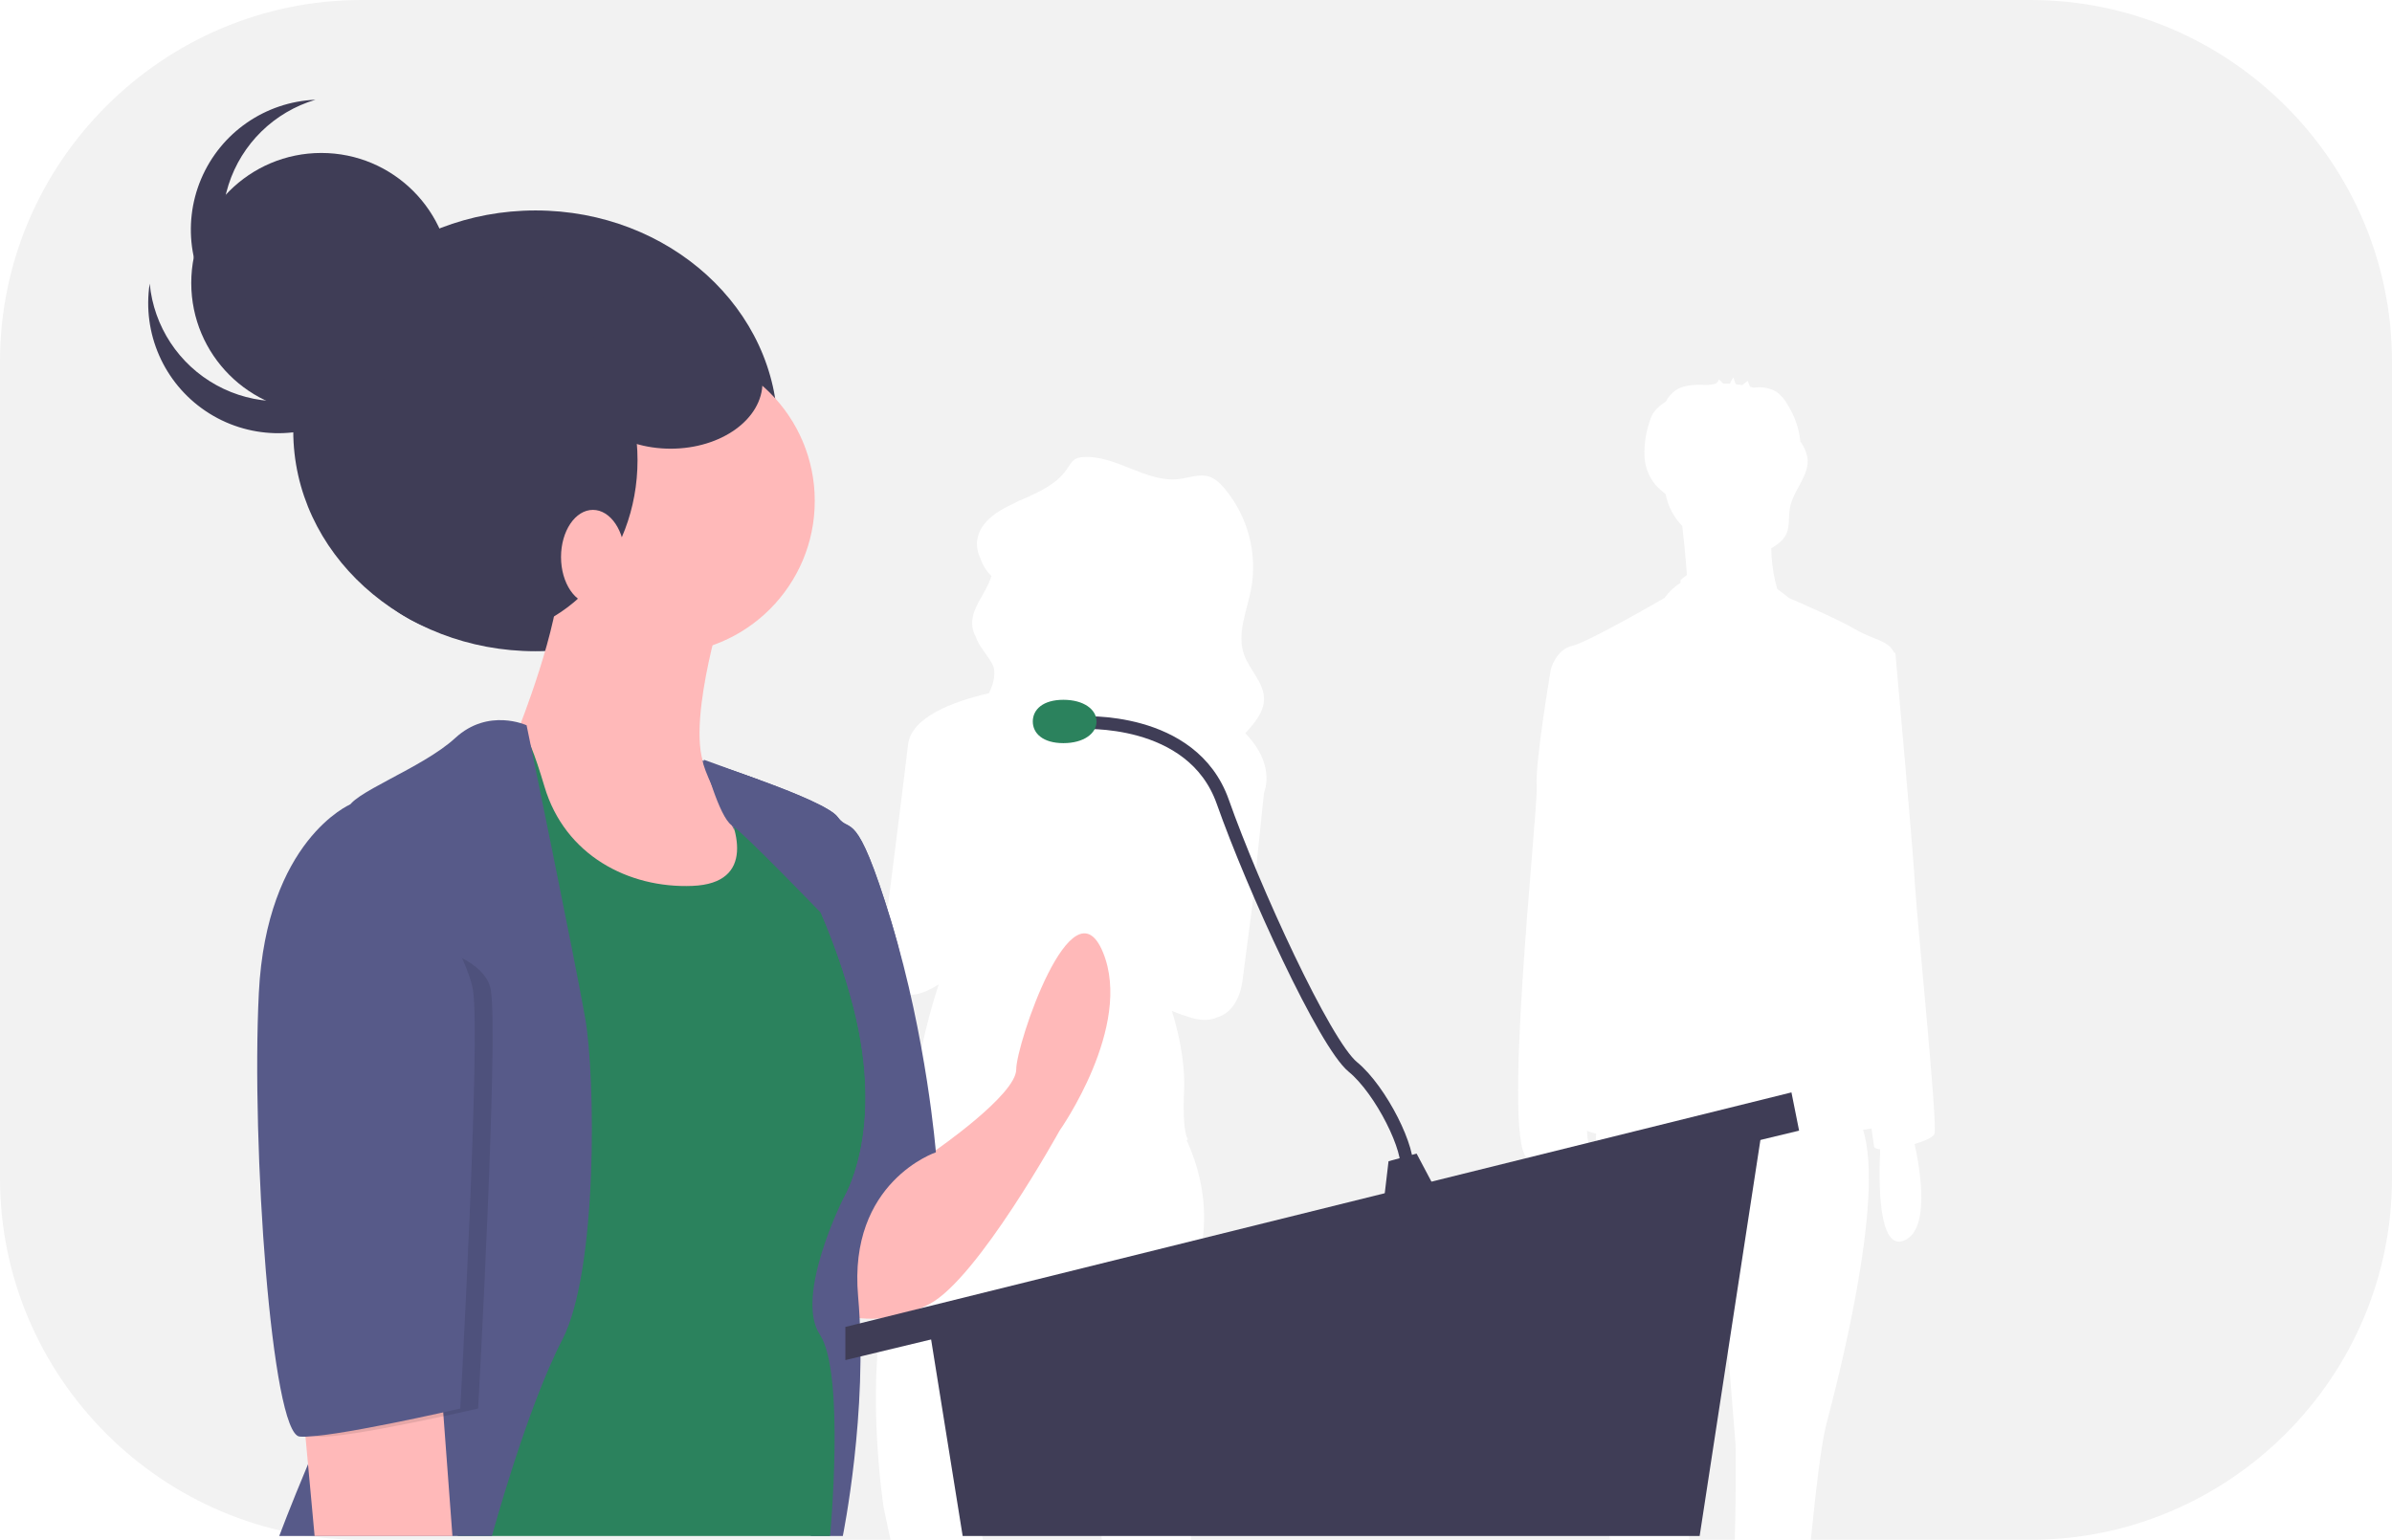
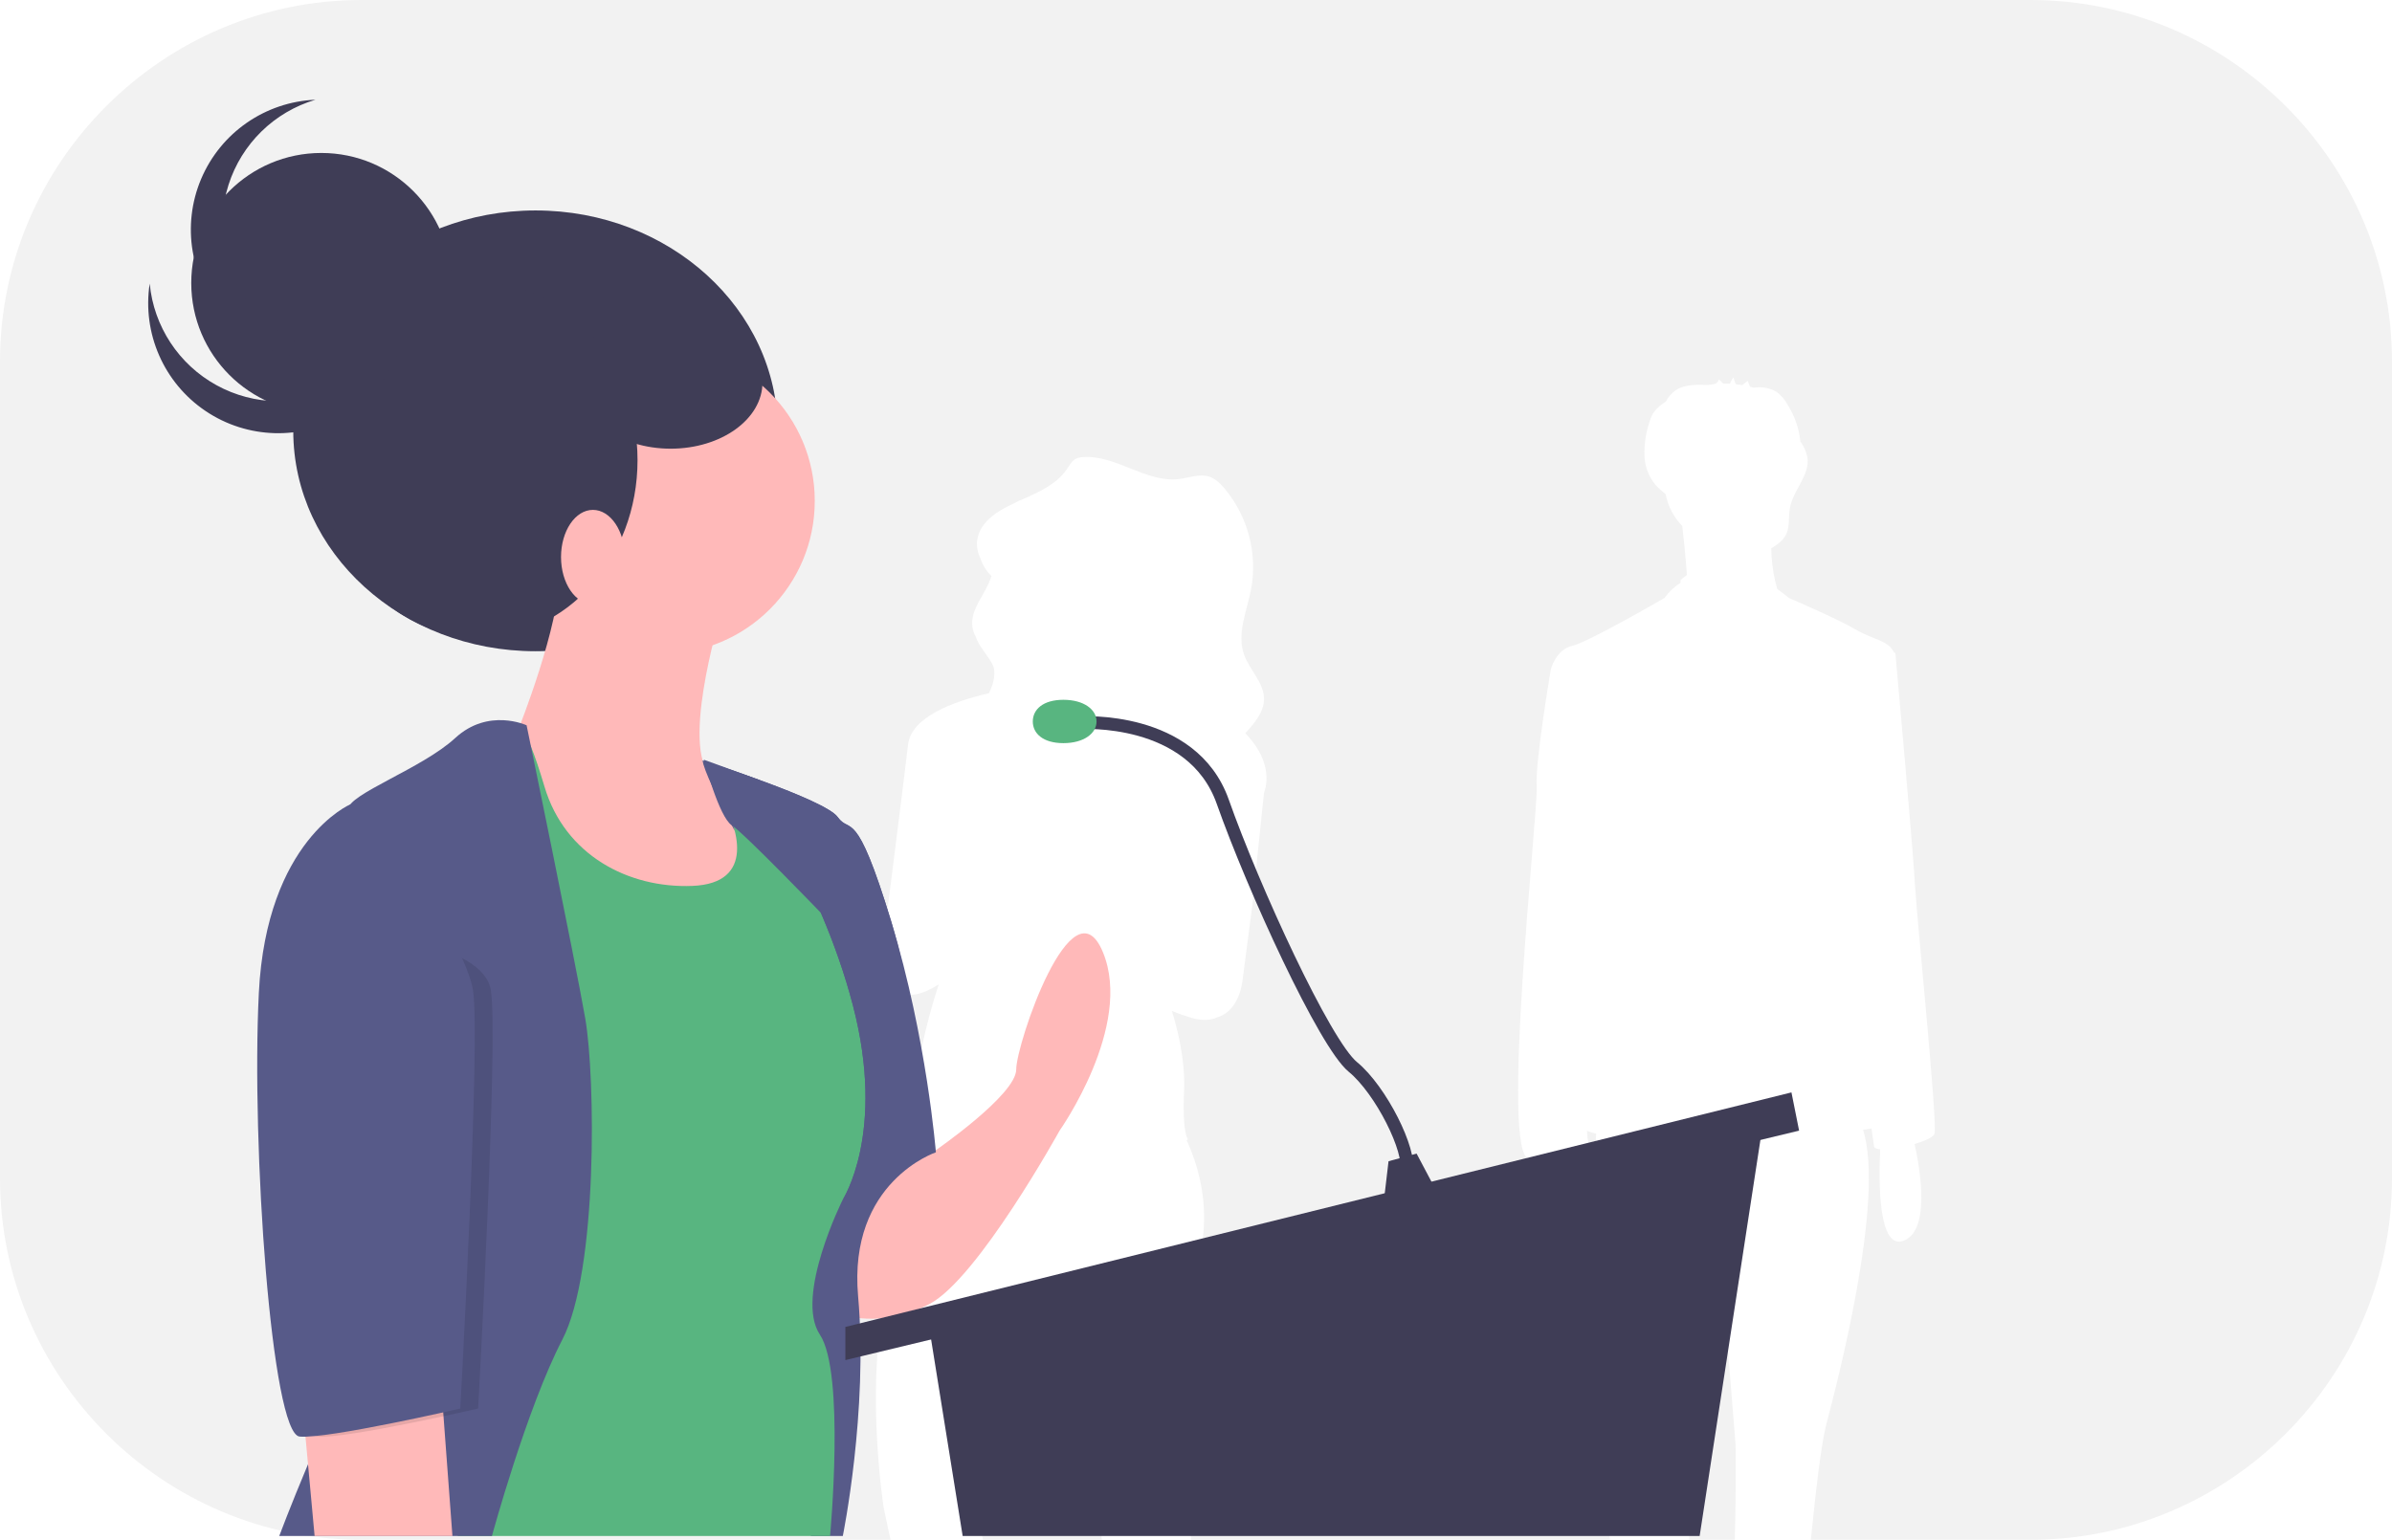
<svg xmlns="http://www.w3.org/2000/svg" id="b0f35fe8-0104-458a-8f81-ef42473ec9c0" data-name="Layer 1" width="938" height="604" viewBox="0 0 938 604">
  <path d="M811.584,714.656l-4.874-60.576-13.925,64.057s.184,16.161.645,33.863h17.84C811.872,731.764,811.584,714.656,811.584,714.656Z" transform="translate(-131 -148)" fill="#f2f2f2" />
  <path d="M560.99,736.199A123.334,123.334,0,0,1,558.092,718.978l-1.949-20.955c-.82-5.739-1.662-10.795-2.509-15.259-6.208-31.823-12.616-32.973-12.616-32.973-.275.211-.543.444-.818.685a20.629,20.629,0,0,0-2.098,2.214C527.895,665.663,520.971,699.309,517.333,721.629c-2.009,12.329-3.01,21.201-3.01,21.201s.91,3.779,2.15,9.17h46.575A82.799,82.799,0,0,0,560.99,736.199Z" transform="translate(-131 -148)" fill="#f2f2f2" />
  <path d="M927.22,148H272.78C194.801,148,131,211.801,131,289.78V610.22C131,688.199,194.801,752,272.78,752H480.202l-2.677-12.601s-6.885-44.427,0-79.065a260.03,260.03,0,0,0,4.567-32.929,198.378,198.378,0,0,1,6.097-36.972c.182-.699.386-1.391.576-2.088-1.679-.457-2.45-.822-2.061-1.052,1.076-.635,1.667-2.581,1.962-5.05a241.718,241.718,0,0,1,10.437-48.095c-6.957,4.367-11.576,4.831-14.599,3.139-10.625-2.902-6.214-26.8-6.214-26.8s6.603-51.69,8.797-70.406c1.261-10.758,17.419-16.854,31.723-20.164,1.507-3.233,2.593-6.49,1.904-9.908-.046-.23-.113-.453-.174-.677-1.819-4.04-5.516-7.363-6.903-11.546a12.182,12.182,0,0,1-1.283-3.603c-1.229-7.172,5.478-13.368,7.411-20.265a16.695,16.695,0,0,1-4.288-6.876c-2.947-6.043-1.51-13.297,7.952-18.898,1.889-1.118,3.891-2.105,5.924-3.052a9.214,9.214,0,0,1,2.405-1.103c6.77-3.062,13.575-6.026,17.627-11.988,1.043-1.536,1.959-3.317,3.647-4.124a7.035,7.035,0,0,1,2.511-.562c13.045-1.001,24.858,10.185,37.841,8.582,3.933-.486,7.948-2.139,11.723-.949,2.481.782,4.417,2.688,6.084,4.658a48.005,48.005,0,0,1,10.41,39.529c-1.646,8.553-5.649,17.368-2.765,25.597,2.12,6.046,7.794,10.954,7.835,17.35.033,5.263-3.703,9.463-7.312,13.558q.704.72,1.372,1.479c8.821,10.05,7.154,18.628,5.91,22.062l0.0.002L622.105,502.956,618.28,532.323s-.946,12.052-9.854,14.695c-2.595,1.2-5.995,1.517-10.464.157-2.9-.883-5.343-1.764-7.417-2.622,1.96,6.26,5.334,19.04,4.786,31.444-.765,17.319,1.53,18.825,1.53,18.825a3.101,3.101,0,0,1-.487.481c9.087,20.076,9.17,40.674-.278,61.265-10.71,23.343.765,77.559.765,77.559s.817,8.457,1.184,17.872h164.288c-2.613-24.923-5.752-49.873-7.147-52.662-2.299-4.598.62-80.345,1.71-106.656-.484-.123-.957-.247-1.403-.375-.776-.223-1.475-.455-2.12-.693a15.453,15.453,0,0,0,.421,3.979c.967,2.256-1.352,3.915-5.293,5.046,2.292,11.186,5.123,32.001-4.455,36.034-9.853,4.149-10.05-21.052-9.509-34.187-1.243.046-2.489.07-3.72.07-11.837,0,3.481-137.166,2.785-146.217-.696-9.052,5.57-45.954,5.57-45.954s2.089-7.659,8.355-9.052,36.206-18.799,36.206-18.799A22.362,22.362,0,0,1,790,376.602v-1.03a22.965,22.965,0,0,1,2.485-2.011c-.365-6.084-1.188-13.932-1.788-19.235a24.302,24.302,0,0,1-6.533-12.5,38.369,38.369,0,0,1-3.646-3.239,18.996,18.996,0,0,1-4.67-11.856,37.464,37.464,0,0,1,1.857-12.8,15.324,15.324,0,0,1,1.613-3.909,14.145,14.145,0,0,1,3.645-3.614c.423-.314.859-.607,1.294-.903a12.194,12.194,0,0,1,3.94-4.472c3.554-2.333,8.127-2.143,12.377-2.037.063.002.128.001.192.002q1.182-.19,2.373-.315a2.434,2.434,0,0,0,1.904-1.865q.863.829,1.726,1.658,1.295-.019,2.588.044A18.489,18.489,0,0,1,810.699,296q.473,1.349.946,2.698c.866.092,1.729.208,2.588.357q1.015-.807,2.03-1.613c.15-.119.689,1.643.961,2.248.466.12.93.247,1.391.389.719-.033,1.518-.168,1.963-.16a13.129,13.129,0,0,1,6.997,1.745,15.027,15.027,0,0,1,4.447,5.133,33.252,33.252,0,0,1,4.964,14.322,16.6,16.6,0,0,1,2.754,6.155c1.149,6.989-5.493,12.83-6.809,19.79-.702,3.713.099,7.825-1.792,11.097a11.588,11.588,0,0,1-3.19,3.344,24.067,24.067,0,0,1-2.357,1.552,60.516,60.516,0,0,0,1.441,12.515l.896,3.435c1.393,1.004,2.895,2.165,4.545,3.528,0,0,19.496,8.355,26.458,12.533,6.121,3.673,12.776,4.121,14.769,8.905l.549.146s6.963,77.286,7.659,90.515,9.052,94.693,7.659,98.174c-.515,1.288-3.799,2.767-7.764,3.943,2.314,10.574,6.049,33.572-4.073,37.834-10.261,4.321-10.05-23.193-9.438-35.756-1.369-.124-2.265-.482-2.398-1.146-.113-.566-.476-3.122-1.001-7.02-.867.135-1.767.274-2.724.42-.192.029-.395.059-.59.088,8.828,27.768-10.723,101.412-14.484,115.827-1.965,7.533-4.084,26.157-5.995,45.003h86.121C1005.199,752,1069,688.199,1069,610.22V289.78C1069,211.801,1005.199,148,927.22,148Z" transform="translate(-131 -148)" fill="#f2f2f2" />
  <ellipse cx="210" cy="169" rx="95" ry="86.45" fill="#3f3d56" />
  <path d="M497.5,599.5h0s32-22,32-32,22-75,34-46-17,70-17,70-32,58-51,68-35,4-35,4v-27l18.282-27.057A22.591,22.591,0,0,1,497.5,599.5Z" transform="translate(-131 -148)" fill="#ffb9b9" />
  <path d="M406.544,446.336S454.5,461.5,459.5,468.5s7-5,21,41S498,600,498,600s-34.5,11.5-30.5,56.5-6,94-6,94H449.016L421.5,665.5l33-129S407.587,457.173,406.544,446.336Z" transform="translate(-131 -148)" fill="#575a89" />
  <circle cx="259.5" cy="196.5" r="60" fill="#ffb9b9" />
  <path d="M413.5,389.5s-17,56-2,64,32,44,32,44l-26,29h-60l-27-30-11-51,15-12s16-40,16-61S413.5,389.5,413.5,389.5Z" transform="translate(-131 -148)" fill="#ffb9b9" />
-   <path d="M418.5,451.5s-12-3-5,9,14,34-11,35-50-12-58-39-11-25-14-24-35,34-35,34l11,62,4,222h146s6-64-4-79,9-53,9-53,17-26,4-76S423.5,451.5,418.5,451.5Z" transform="translate(-131 -148)" fill="#2b825d" />
+   <path d="M418.5,451.5s-12-3-5,9,14,34-11,35-50-12-58-39-11-25-14-24-35,34-35,34l11,62,4,222h146s6-64-4-79,9-53,9-53,17-26,4-76S423.5,451.5,418.5,451.5Z" transform="translate(-131 -148)" fill="#58b580" />
  <path d="M337.5,432.5s-15-7-28,5-42,22-42,28,25,177,8,207-35,78-35,78h83.413S337.5,700.5,351.5,673.5s13-103,9-126S337.5,432.5,337.5,432.5Z" transform="translate(-131 -148)" fill="#575a89" />
  <polygon points="118.5 549.5 123.37 602.5 177.417 602.5 172.5 536.5 118.5 549.5" fill="#ffb9b9" />
  <polygon points="364.5 521.5 377.5 602.5 666.5 602.5 691.5 439.5 364.5 521.5" fill="#3f3d56" />
  <polygon points="702.5 428.5 705.5 443.5 331.5 533.5 331.5 520.5 702.5 428.5" fill="#3f3d56" />
  <polygon points="544.5 455.5 542.5 472.5 564.5 469.5 555.5 452.5 544.5 455.5" fill="#3f3d56" />
  <path d="M554.5,431.5s44-3,56,31,40,95,51,104,23,33,21,41" transform="translate(-131 -148)" fill="none" stroke="#3f3d56" stroke-miterlimit="10" stroke-width="5" />
-   <path d="M561,431c0,4.694-4.992,8.5-13,8.5s-12-3.806-12-8.5,3.992-8.5,12-8.5S561,426.306,561,431Z" transform="translate(-131 -148)" fill="#2b825d" />
+   <path d="M561,431c0,4.694-4.992,8.5-13,8.5s-12-3.806-12-8.5,3.992-8.5,12-8.5S561,426.306,561,431Z" transform="translate(-131 -148)" fill="#58b580" />
  <path d="M487,587s7.5-31.5-6.5-77.5-16-34-21-41-52.956-22.164-52.956-22.164c.343,3.561,5.639,14.517,12.595,27.623A53.193,53.193,0,0,0,413.5,460.5c-7-12,5-9,5-9,5,0,34,41,47,91s-4,76-4,76Z" transform="translate(-131 -148)" fill="#575a89" />
  <path d="M407,446s5.92,22.458,10.96,25.729,34.93,34.325,34.93,34.325L449,481l-16-24-4.256-3.088Z" transform="translate(-131 -148)" fill="#575a89" />
  <path d="M274,515l1.394-51.5S242.5,477.5,239.5,537.5s5,173,16,174,63-11,63-11,8-145,5-164S274,515,274,515Z" transform="translate(-131 -148)" opacity="0.1" />
  <path d="M276.5,463.5h-8.106S235.5,477.5,232.5,537.5s5,173,16,174,63-11,63-11,8-145,5-164S276.5,463.5,276.5,463.5Z" transform="translate(-131 -148)" fill="#575a89" />
  <ellipse cx="188" cy="180.5" rx="62" ry="69.5" fill="#3f3d56" />
  <ellipse cx="232.5" cy="218.5" rx="12.5" ry="18.5" fill="#ffb9b9" />
  <circle cx="126" cy="111" r="51" fill="#3f3d56" />
  <path d="M263.592,299.857a50.996,50.996,0,0,1-73.892-40.613,50.995,50.995,0,1,0,101.176,2.839A50.921,50.921,0,0,1,263.592,299.857Z" transform="translate(-131 -148)" fill="#3f3d56" />
  <path d="M229.021,267.43a50.996,50.996,0,0,1,25.682-80.311,50.994,50.994,0,1,0,16.625,99.841A50.921,50.921,0,0,1,229.021,267.43Z" transform="translate(-131 -148)" fill="#3f3d56" />
  <ellipse cx="263" cy="150" rx="36" ry="26" fill="#3f3d56" />
</svg>
